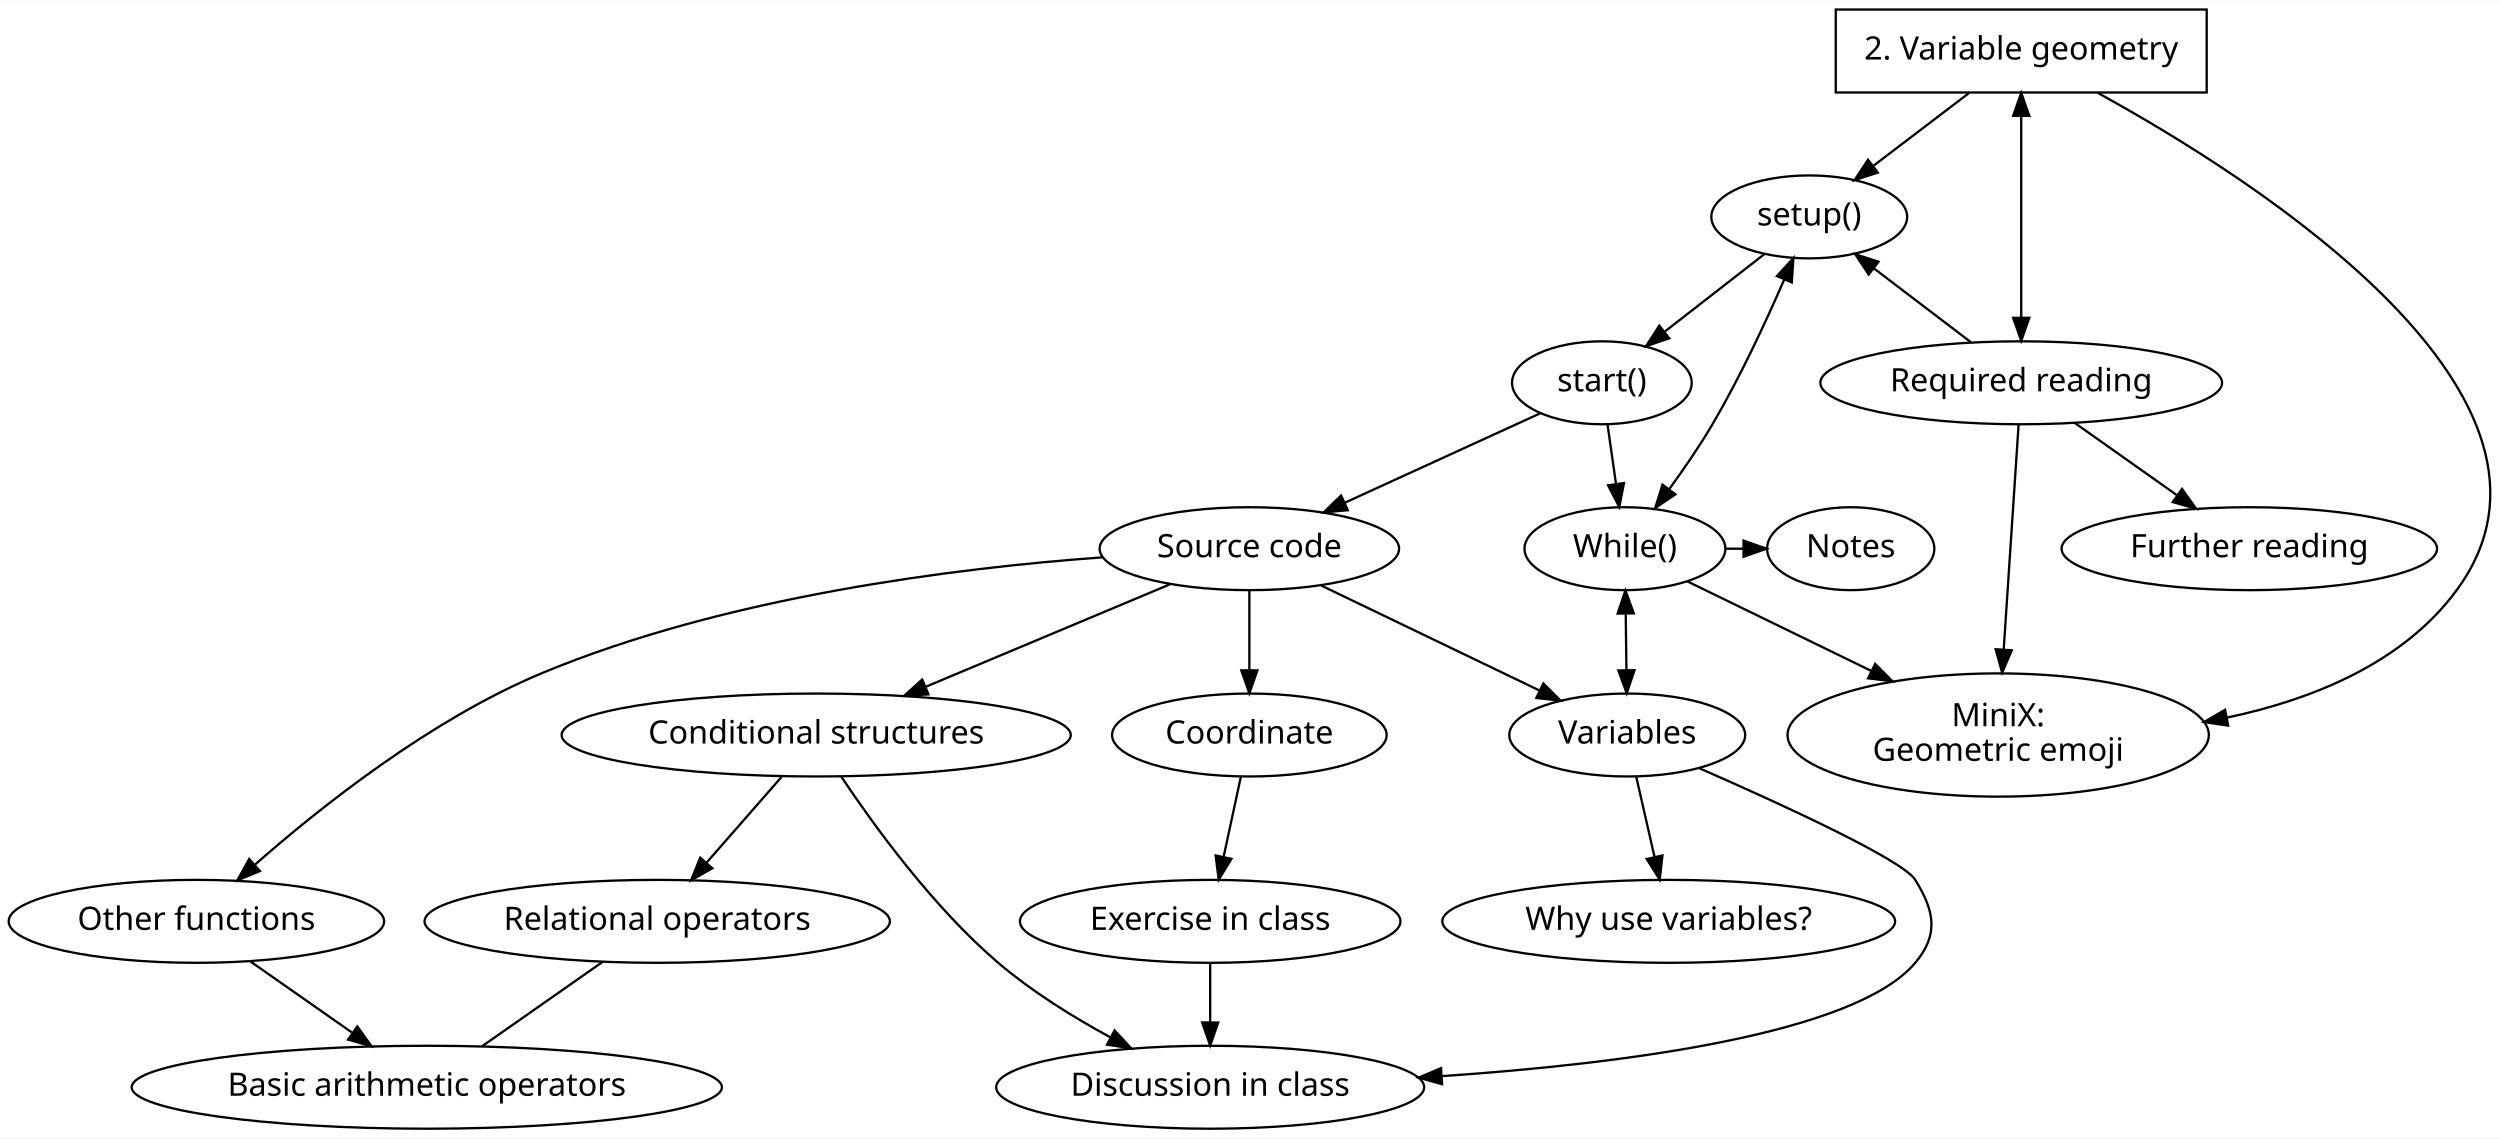
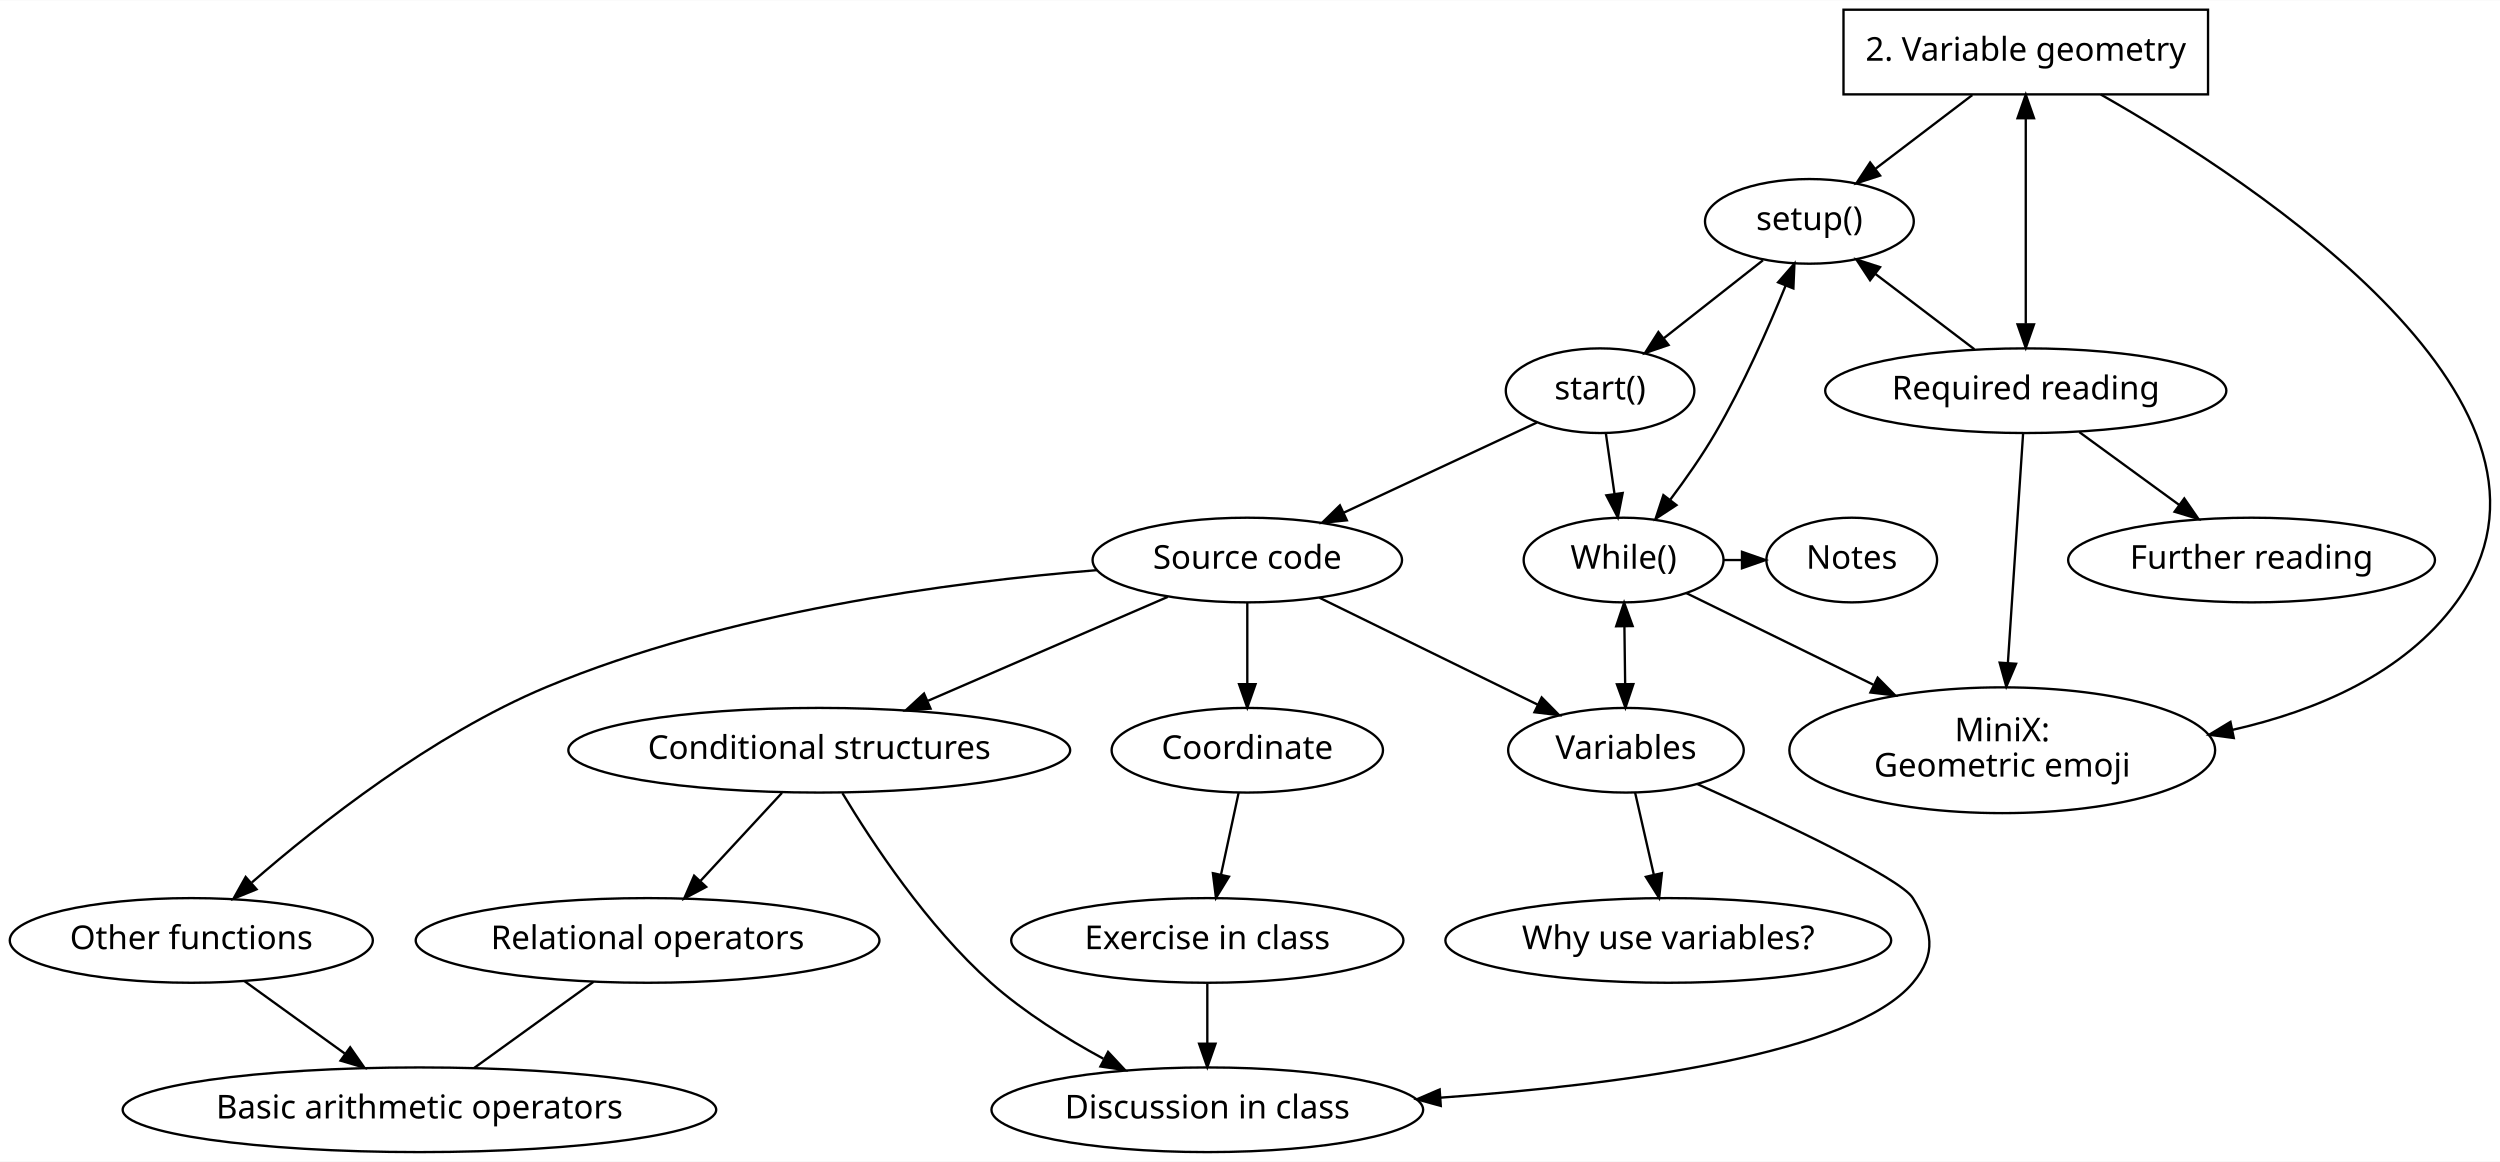
- <svg xmlns="http://www.w3.org/2000/svg" width="1085pt" height="494pt" viewBox="0.00 0.00 1085.04 493.74">
+ <svg xmlns="http://www.w3.org/2000/svg" width="1063pt" height="494pt" viewBox="0.00 0.00 1062.98 493.74">
  <g id="graph0" class="graph" transform="scale(1 1) rotate(0) translate(4 489.74)">
-     <polygon fill="white" stroke="none" points="-4,4 -4,-489.74 1081.04,-489.74 1081.04,4 -4,4" />
+     <polygon fill="white" stroke="transparent" points="-4,4 -4,-489.74 1058.98,-489.74 1058.98,4 -4,4" />
    <g id="node1" class="node">
-       <polygon fill="none" stroke="black" points="953.743,-485.74 792.743,-485.74 792.743,-449.74 953.743,-449.74 953.743,-485.74" />
-       <text text-anchor="middle" x="873.243" y="-464.04" font-family="Hershey-Noailles-help-me" font-size="14.00">2. Variable geometry</text>
+       <polygon fill="none" stroke="black" points="934.84,-485.74 779.84,-485.74 779.84,-449.74 934.84,-449.74 934.84,-485.74" />
+       <text text-anchor="middle" x="857.34" y="-464.04" font-family="Hershey-Noailles-help-me" font-size="14.00">2. Variable geometry</text>
    </g>
    <g id="node2" class="node">
-       <ellipse fill="none" stroke="black" cx="781.243" cy="-395.74" rx="42.494" ry="18" />
-       <text text-anchor="middle" x="781.243" y="-392.04" font-family="Hershey-Noailles-help-me" font-size="14.00">setup()</text>
+       <ellipse fill="none" stroke="black" cx="765.34" cy="-395.74" rx="44.39" ry="18" />
+       <text text-anchor="middle" x="765.34" y="-392.04" font-family="Hershey-Noailles-help-me" font-size="14.00">setup()</text>
    </g>
    <g id="edge6" class="edge">
-       <path fill="none" stroke="black" d="M850.501,-449.437C838.018,-439.938 822.432,-428.08 809.209,-418.019" />
-       <polygon fill="black" stroke="black" points="810.995,-414.98 800.917,-411.71 806.756,-420.551 810.995,-414.98" />
+       <path fill="none" stroke="black" d="M834.6,-449.44C822.21,-440 806.75,-428.25 793.59,-418.23" />
+       <polygon fill="black" stroke="black" points="795.4,-415.21 785.32,-411.94 791.16,-420.78 795.4,-415.21" />
    </g>
    <g id="node15" class="node">
-       <ellipse fill="none" stroke="black" cx="863.243" cy="-170.87" rx="91.434" ry="26.741" />
-       <text text-anchor="middle" x="863.243" y="-174.67" font-family="Hershey-Noailles-help-me" font-size="14.00">MiniX: </text>
-       <text text-anchor="middle" x="863.243" y="-159.67" font-family="Hershey-Noailles-help-me" font-size="14.00">Geometric emoji</text>
+       <ellipse fill="none" stroke="black" cx="847.34" cy="-170.87" rx="90.52" ry="26.74" />
+       <text text-anchor="middle" x="847.34" y="-174.67" font-family="Hershey-Noailles-help-me" font-size="14.00">MiniX: </text>
+       <text text-anchor="middle" x="847.34" y="-159.67" font-family="Hershey-Noailles-help-me" font-size="14.00">Geometric emoji</text>
    </g>
    <g id="edge1" class="edge">
-       <path fill="none" stroke="black" d="M906.32,-449.644C975.405,-411.702 1123.7,-317.207 1062.24,-233.74 1039.06,-202.249 999.971,-186.32 962.549,-178.427" />
-       <polygon fill="black" stroke="black" points="963.051,-174.96 952.569,-176.498 961.723,-181.832 963.051,-174.96" />
+       <path fill="none" stroke="black" d="M889.24,-449.67C956.27,-411.6 1100.75,-316.54 1040.34,-233.74 1018.26,-203.47 981.15,-187.68 945.34,-179.56" />
+       <polygon fill="black" stroke="black" points="945.79,-176.07 935.29,-177.46 944.37,-182.93 945.79,-176.07" />
    </g>
    <g id="node16" class="node">
-       <ellipse fill="none" stroke="black" cx="873.243" cy="-323.74" rx="87.185" ry="18" />
-       <text text-anchor="middle" x="873.243" y="-320.04" font-family="Hershey-Noailles-help-me" font-size="14.00">Required reading</text>
+       <ellipse fill="none" stroke="black" cx="857.34" cy="-323.74" rx="85.29" ry="18" />
+       <text text-anchor="middle" x="857.34" y="-320.04" font-family="Hershey-Noailles-help-me" font-size="14.00">Required reading</text>
    </g>
    <g id="edge2" class="edge">
-       <path fill="none" stroke="black" d="M873.243,-439.419C873.243,-414.339 873.243,-377.367 873.243,-352.233" />
-       <polygon fill="black" stroke="black" points="869.743,-439.612 873.243,-449.612 876.743,-439.612 869.743,-439.612" />
-       <polygon fill="black" stroke="black" points="876.743,-351.929 873.243,-341.929 869.743,-351.929 876.743,-351.929" />
+       <path fill="none" stroke="black" d="M857.34,-439.42C857.34,-414.34 857.34,-377.37 857.34,-352.23" />
+       <polygon fill="black" stroke="black" points="853.84,-439.61 857.34,-449.61 860.84,-439.61 853.84,-439.61" />
+       <polygon fill="black" stroke="black" points="860.84,-351.93 857.34,-341.93 853.84,-351.93 860.84,-351.93" />
    </g>
    <g id="node3" class="node">
-       <ellipse fill="none" stroke="black" cx="691.243" cy="-323.74" rx="38.993" ry="18" />
-       <text text-anchor="middle" x="691.243" y="-320.04" font-family="Hershey-Noailles-help-me" font-size="14.00">start()</text>
+       <ellipse fill="none" stroke="black" cx="676.34" cy="-323.74" rx="40.09" ry="18" />
+       <text text-anchor="middle" x="676.34" y="-320.04" font-family="Hershey-Noailles-help-me" font-size="14.00">start()</text>
    </g>
    <g id="edge7" class="edge">
-       <path fill="none" stroke="black" d="M761.714,-379.551C749.127,-369.761 732.576,-356.888 718.677,-346.077" />
-       <polygon fill="black" stroke="black" points="720.466,-343.036 710.424,-339.659 716.169,-348.561 720.466,-343.036" />
+       <path fill="none" stroke="black" d="M745.59,-379.2C733.21,-369.47 717.08,-356.78 703.5,-346.1" />
+       <polygon fill="black" stroke="black" points="705.45,-343.18 695.43,-339.75 701.13,-348.68 705.45,-343.18" />
    </g>
    <g id="node14" class="node">
-       <ellipse fill="none" stroke="black" cx="701.243" cy="-251.74" rx="43.592" ry="18" />
-       <text text-anchor="middle" x="701.243" y="-248.04" font-family="Hershey-Noailles-help-me" font-size="14.00">While()</text>
+       <ellipse fill="none" stroke="black" cx="686.34" cy="-251.74" rx="42.49" ry="18" />
+       <text text-anchor="middle" x="686.34" y="-248.04" font-family="Hershey-Noailles-help-me" font-size="14.00">While()</text>
    </g>
    <g id="edge3" class="edge">
-       <path fill="none" stroke="black" d="M770.379,-368.547C762.525,-350.472 751.225,-326.121 739.243,-305.74 733.648,-296.224 726.803,-286.268 720.471,-277.589" />
-       <polygon fill="black" stroke="black" points="767.22,-370.06 774.371,-377.877 773.655,-367.307 767.22,-370.06" />
-       <polygon fill="black" stroke="black" points="723.154,-275.331 714.376,-269.398 717.538,-279.51 723.154,-275.331" />
+       <path fill="none" stroke="black" d="M755.25,-368.46C747.89,-350.35 737.16,-325.98 725.34,-305.74 719.73,-296.12 712.73,-286.14 706.22,-277.47" />
+       <polygon fill="black" stroke="black" points="752.03,-369.82 758.98,-377.81 758.53,-367.23 752.03,-369.82" />
+       <polygon fill="black" stroke="black" points="708.81,-275.1 699.94,-269.3 703.26,-279.36 708.81,-275.1" />
    </g>
    <g id="node4" class="node">
-       <ellipse fill="none" stroke="black" cx="538.243" cy="-251.74" rx="64.989" ry="18" />
-       <text text-anchor="middle" x="538.243" y="-248.04" font-family="Hershey-Noailles-help-me" font-size="14.00">Source code</text>
+       <ellipse fill="none" stroke="black" cx="526.34" cy="-251.74" rx="65.79" ry="18" />
+       <text text-anchor="middle" x="526.34" y="-248.04" font-family="Hershey-Noailles-help-me" font-size="14.00">Source code</text>
    </g>
    <g id="edge8" class="edge">
-       <path fill="none" stroke="black" d="M664.592,-310.547C641.157,-299.825 606.666,-284.045 579.64,-271.68" />
-       <polygon fill="black" stroke="black" points="580.971,-268.44 570.422,-267.462 578.059,-274.806 580.971,-268.44" />
+       <path fill="none" stroke="black" d="M649.53,-310.23C626.71,-299.58 593.58,-284.12 567.42,-271.91" />
+       <polygon fill="black" stroke="black" points="568.67,-268.63 558.13,-267.57 565.71,-274.98 568.67,-268.63" />
    </g>
    <g id="edge20" class="edge">
-       <path fill="none" stroke="black" d="M693.715,-305.437C694.817,-297.723 696.141,-288.453 697.37,-279.853" />
-       <polygon fill="black" stroke="black" points="700.85,-280.239 698.799,-269.844 693.92,-279.249 700.85,-280.239" />
+       <path fill="none" stroke="black" d="M678.82,-305.44C679.92,-297.72 681.24,-288.45 682.47,-279.85" />
+       <polygon fill="black" stroke="black" points="685.95,-280.24 683.9,-269.84 679.02,-279.25 685.95,-280.24" />
    </g>
    <g id="node5" class="node">
-       <ellipse fill="none" stroke="black" cx="538.243" cy="-170.87" rx="59.59" ry="18" />
-       <text text-anchor="middle" x="538.243" y="-167.17" font-family="Hershey-Noailles-help-me" font-size="14.00">Coordinate</text>
+       <ellipse fill="none" stroke="black" cx="526.34" cy="-170.87" rx="57.69" ry="18" />
+       <text text-anchor="middle" x="526.34" y="-167.17" font-family="Hershey-Noailles-help-me" font-size="14.00">Coordinate</text>
    </g>
    <g id="edge9" class="edge">
-       <path fill="none" stroke="black" d="M538.243,-233.626C538.243,-223.601 538.243,-210.706 538.243,-199.295" />
-       <polygon fill="black" stroke="black" points="541.743,-198.95 538.243,-188.95 534.743,-198.95 541.743,-198.95" />
+       <path fill="none" stroke="black" d="M526.34,-233.63C526.34,-223.6 526.34,-210.71 526.34,-199.29" />
+       <polygon fill="black" stroke="black" points="529.84,-198.95 526.34,-188.95 522.84,-198.95 529.84,-198.95" />
    </g>
    <g id="node7" class="node">
-       <ellipse fill="none" stroke="black" cx="702.243" cy="-170.87" rx="51.191" ry="18" />
-       <text text-anchor="middle" x="702.243" y="-167.17" font-family="Hershey-Noailles-help-me" font-size="14.00">Variables</text>
+       <ellipse fill="none" stroke="black" cx="687.34" cy="-170.87" rx="50.09" ry="18" />
+       <text text-anchor="middle" x="687.34" y="-167.17" font-family="Hershey-Noailles-help-me" font-size="14.00">Variables</text>
    </g>
    <g id="edge11" class="edge">
-       <path fill="none" stroke="black" d="M569.476,-235.72C596.362,-222.79 635.252,-204.087 663.998,-190.263" />
-       <polygon fill="black" stroke="black" points="665.83,-193.265 673.325,-185.777 662.796,-186.957 665.83,-193.265" />
+       <path fill="none" stroke="black" d="M557,-235.72C583.4,-222.79 621.58,-204.09 649.8,-190.26" />
+       <polygon fill="black" stroke="black" points="651.51,-193.32 658.95,-185.78 648.43,-187.03 651.51,-193.32" />
    </g>
    <g id="node9" class="node">
-       <ellipse fill="none" stroke="black" cx="81.243" cy="-90" rx="81.486" ry="18" />
-       <text text-anchor="middle" x="81.243" y="-86.3" font-family="Hershey-Noailles-help-me" font-size="14.00">Other functions</text>
+       <ellipse fill="none" stroke="black" cx="77.34" cy="-90" rx="77.19" ry="18" />
+       <text text-anchor="middle" x="77.34" y="-86.3" font-family="Hershey-Noailles-help-me" font-size="14.00">Other functions</text>
    </g>
    <g id="edge13" class="edge">
-       <path fill="none" stroke="black" d="M474.509,-247.988C410.766,-243.363 311.003,-230.966 231.243,-197.74 182.906,-177.604 135.005,-139.526 106.777,-114.716" />
-       <polygon fill="black" stroke="black" points="108.804,-111.834 99.012,-107.787 104.143,-117.057 108.804,-111.834" />
+       <path fill="none" stroke="black" d="M462.45,-247.45C400.51,-242.43 304.95,-229.74 228.34,-197.74 179.81,-177.47 131.56,-139.43 103.1,-114.66" />
+       <polygon fill="black" stroke="black" points="105.08,-111.74 95.27,-107.75 100.45,-116.99 105.08,-111.74" />
    </g>
    <g id="node11" class="node">
-       <ellipse fill="none" stroke="black" cx="350.243" cy="-170.87" rx="110.48" ry="18" />
-       <text text-anchor="middle" x="350.243" y="-167.17" font-family="Hershey-Noailles-help-me" font-size="14.00">Conditional structures</text>
+       <ellipse fill="none" stroke="black" cx="344.34" cy="-170.87" rx="106.68" ry="18" />
+       <text text-anchor="middle" x="344.34" y="-167.17" font-family="Hershey-Noailles-help-me" font-size="14.00">Conditional structures</text>
    </g>
    <g id="edge15" class="edge">
-       <path fill="none" stroke="black" d="M503.761,-236.274C474.045,-223.808 430.848,-205.686 397.841,-191.838" />
-       <polygon fill="black" stroke="black" points="398.962,-188.513 388.386,-187.872 396.254,-194.968 398.962,-188.513" />
+       <path fill="none" stroke="black" d="M492.54,-236.09C463.84,-223.66 422.39,-205.69 390.62,-191.92" />
+       <polygon fill="black" stroke="black" points="391.66,-188.56 381.09,-187.8 388.88,-194.98 391.66,-188.56" />
    </g>
    <g id="node6" class="node">
-       <ellipse fill="none" stroke="black" cx="521.243" cy="-90" rx="82.585" ry="18" />
-       <text text-anchor="middle" x="521.243" y="-86.3" font-family="Hershey-Noailles-help-me" font-size="14.00">Exercise in class</text>
+       <ellipse fill="none" stroke="black" cx="509.34" cy="-90" rx="83.39" ry="18" />
+       <text text-anchor="middle" x="509.34" y="-86.3" font-family="Hershey-Noailles-help-me" font-size="14.00">Exercise in class</text>
    </g>
    <g id="edge10" class="edge">
-       <path fill="none" stroke="black" d="M534.554,-152.756C532.371,-142.628 529.556,-129.57 527.078,-118.072" />
-       <polygon fill="black" stroke="black" points="530.453,-117.118 524.924,-108.08 523.61,-118.593 530.453,-117.118" />
+       <path fill="none" stroke="black" d="M522.65,-152.76C520.47,-142.63 517.66,-129.57 515.18,-118.07" />
+       <polygon fill="black" stroke="black" points="518.55,-117.12 513.02,-108.08 511.71,-118.59 518.55,-117.12" />
    </g>
    <g id="node13" class="node">
-       <ellipse fill="none" stroke="black" cx="521.243" cy="-18" rx="92.883" ry="18" />
-       <text text-anchor="middle" x="521.243" y="-14.3" font-family="Hershey-Noailles-help-me" font-size="14.00">Discussion in class</text>
+       <ellipse fill="none" stroke="black" cx="509.34" cy="-18" rx="91.78" ry="18" />
+       <text text-anchor="middle" x="509.34" y="-14.3" font-family="Hershey-Noailles-help-me" font-size="14.00">Discussion in class</text>
    </g>
    <g id="edge17" class="edge">
-       <path fill="none" stroke="black" d="M521.243,-71.697C521.243,-63.983 521.243,-54.712 521.243,-46.112" />
-       <polygon fill="black" stroke="black" points="524.743,-46.104 521.243,-36.104 517.743,-46.104 524.743,-46.104" />
+       <path fill="none" stroke="black" d="M509.34,-71.7C509.34,-63.98 509.34,-54.71 509.34,-46.11" />
+       <polygon fill="black" stroke="black" points="512.84,-46.1 509.34,-36.1 505.84,-46.1 512.84,-46.1" />
    </g>
    <g id="node8" class="node">
-       <ellipse fill="none" stroke="black" cx="720.243" cy="-90" rx="98.283" ry="18" />
-       <text text-anchor="middle" x="720.243" y="-86.3" font-family="Hershey-Noailles-help-me" font-size="14.00">Why use variables?</text>
+       <ellipse fill="none" stroke="black" cx="705.34" cy="-90" rx="94.78" ry="18" />
+       <text text-anchor="middle" x="705.34" y="-86.3" font-family="Hershey-Noailles-help-me" font-size="14.00">Why use variables?</text>
    </g>
    <g id="edge12" class="edge">
-       <path fill="none" stroke="black" d="M706.149,-152.756C708.46,-142.628 711.44,-129.57 714.064,-118.072" />
-       <polygon fill="black" stroke="black" points="717.532,-118.608 716.345,-108.08 710.707,-117.051 717.532,-118.608" />
+       <path fill="none" stroke="black" d="M691.25,-152.76C693.56,-142.63 696.54,-129.57 699.16,-118.07" />
+       <polygon fill="black" stroke="black" points="702.63,-118.61 701.45,-108.08 695.81,-117.05 702.63,-118.61" />
    </g>
    <g id="edge18" class="edge">
-       <path fill="none" stroke="black" d="M733.559,-156.438C768.787,-141.014 821.831,-116.717 827.243,-108 835.682,-94.407 837.546,-84.241 827.243,-72 801.189,-41.046 700.514,-28.17 621.665,-22.814" />
-       <polygon fill="black" stroke="black" points="621.881,-19.321 611.675,-22.168 621.428,-26.306 621.881,-19.321" />
+       <path fill="none" stroke="black" d="M717.61,-156.53C751.99,-141.06 804.06,-116.6 809.34,-108 817.72,-94.37 819.63,-84.26 809.34,-72 783.93,-41.7 685.84,-28.72 608.66,-23.16" />
+       <polygon fill="black" stroke="black" points="608.61,-19.64 598.4,-22.45 608.13,-26.63 608.61,-19.64" />
    </g>
    <g id="node10" class="node">
-       <ellipse fill="none" stroke="black" cx="181.243" cy="-18" rx="128.077" ry="18" />
-       <text text-anchor="middle" x="181.243" y="-14.3" font-family="Hershey-Noailles-help-me" font-size="14.00">Basic arithmetic operators</text>
+       <ellipse fill="none" stroke="black" cx="174.34" cy="-18" rx="126.18" ry="18" />
+       <text text-anchor="middle" x="174.34" y="-14.3" font-family="Hershey-Noailles-help-me" font-size="14.00">Basic arithmetic operators</text>
    </g>
    <g id="edge14" class="edge">
-       <path fill="none" stroke="black" d="M104.688,-72.588C117.787,-63.419 134.312,-51.852 148.653,-41.813" />
-       <polygon fill="black" stroke="black" points="151.064,-44.397 157.25,-35.795 147.05,-38.663 151.064,-44.397" />
+       <path fill="none" stroke="black" d="M99.84,-72.76C112.54,-63.6 128.62,-52 142.58,-41.92" />
+       <polygon fill="black" stroke="black" points="144.89,-44.57 150.95,-35.88 140.8,-38.89 144.89,-44.57" />
    </g>
    <g id="node12" class="node">
-       <ellipse fill="none" stroke="black" cx="281.243" cy="-90" rx="100.983" ry="18" />
-       <text text-anchor="middle" x="281.243" y="-86.3" font-family="Hershey-Noailles-help-me" font-size="14.00">Relational operators</text>
+       <ellipse fill="none" stroke="black" cx="271.34" cy="-90" rx="98.58" ry="18" />
+       <text text-anchor="middle" x="271.34" y="-86.3" font-family="Hershey-Noailles-help-me" font-size="14.00">Relational operators</text>
    </g>
    <g id="edge16" class="edge">
-       <path fill="none" stroke="black" d="M335.271,-152.756C325.712,-141.83 313.171,-127.495 302.577,-115.386" />
-       <polygon fill="black" stroke="black" points="305.167,-113.031 295.949,-107.809 299.899,-117.64 305.167,-113.031" />
+       <path fill="none" stroke="black" d="M328.5,-152.76C318.39,-141.83 305.12,-127.49 293.91,-115.39" />
+       <polygon fill="black" stroke="black" points="296.26,-112.77 286.9,-107.81 291.13,-117.53 296.26,-112.77" />
    </g>
    <g id="edge19" class="edge">
-       <path fill="none" stroke="black" d="M361.199,-152.689C375.144,-131.777 400.857,-96.259 429.243,-72 443.768,-59.587 461.614,-48.536 477.71,-39.781" />
-       <polygon fill="black" stroke="black" points="479.742,-42.666 486.946,-34.898 476.47,-36.477 479.742,-42.666" />
+       <path fill="none" stroke="black" d="M354.18,-152.63C366.78,-131.65 390.24,-96.07 417.34,-72 431.51,-59.41 449.14,-48.39 465.16,-39.7" />
+       <polygon fill="black" stroke="black" points="467.15,-42.61 474.38,-34.86 463.89,-36.41 467.15,-42.61" />
    </g>
    <g id="edge5" class="edge">
-       <path fill="none" stroke="black" d="M257.544,-72.411C241.719,-61.333 220.979,-46.816 205.118,-35.712" />
+       <path fill="none" stroke="black" d="M248.36,-72.41C233,-61.33 212.89,-46.82 197.5,-35.71" />
    </g>
    <g id="edge4" class="edge">
-       <path fill="none" stroke="black" d="M701.591,-223.277C701.69,-215.43 701.799,-206.883 701.898,-199.052" />
-       <polygon fill="black" stroke="black" points="698.087,-223.583 701.46,-233.626 705.086,-223.672 698.087,-223.583" />
-       <polygon fill="black" stroke="black" points="705.399,-198.994 702.026,-188.95 698.4,-198.905 705.399,-198.994" />
+       <path fill="none" stroke="black" d="M686.69,-223.28C686.79,-215.43 686.9,-206.88 687,-199.05" />
+       <polygon fill="black" stroke="black" points="683.19,-223.58 686.56,-233.63 690.19,-223.67 683.19,-223.58" />
+       <polygon fill="black" stroke="black" points="690.5,-198.99 687.13,-188.95 683.5,-198.91 690.5,-198.99" />
    </g>
    <g id="edge22" class="edge">
-       <path fill="none" stroke="black" d="M728.358,-237.539C750.032,-226.987 781.127,-211.848 808,-198.765" />
-       <polygon fill="black" stroke="black" points="809.848,-201.758 817.307,-194.234 806.784,-195.465 809.848,-201.758" />
+       <path fill="none" stroke="black" d="M712.93,-237.72C734.5,-227.15 765.63,-211.9 792.5,-198.74" />
+       <polygon fill="black" stroke="black" points="794.36,-201.72 801.81,-194.18 791.29,-195.43 794.36,-201.72" />
    </g>
    <g id="node18" class="node">
-       <ellipse fill="none" stroke="black" cx="799.243" cy="-251.74" rx="36.294" ry="18" />
-       <text text-anchor="middle" x="799.243" y="-248.04" font-family="Hershey-Noailles-help-me" font-size="14.00">Notes</text>
+       <ellipse fill="none" stroke="black" cx="783.34" cy="-251.74" rx="36.29" ry="18" />
+       <text text-anchor="middle" x="783.34" y="-248.04" font-family="Hershey-Noailles-help-me" font-size="14.00">Notes</text>
    </g>
    <g id="edge21" class="edge">
-       <path fill="none" stroke="black" d="M744.883,-251.74C747.485,-251.74 750.086,-251.74 752.687,-251.74" />
-       <polygon fill="black" stroke="black" points="752.72,-255.24 762.72,-251.74 752.72,-248.24 752.72,-255.24" />
+       <path fill="none" stroke="black" d="M728.78,-251.74C731.39,-251.74 734,-251.74 736.61,-251.74" />
+       <polygon fill="black" stroke="black" points="736.68,-255.24 746.68,-251.74 736.68,-248.24 736.68,-255.24" />
    </g>
    <g id="edge24" class="edge">
-       <path fill="none" stroke="black" d="M851.389,-341.368C838.777,-350.964 822.786,-363.131 809.258,-373.424" />
-       <polygon fill="black" stroke="black" points="807.044,-370.71 801.205,-379.551 811.283,-376.281 807.044,-370.71" />
+       <path fill="none" stroke="black" d="M835.49,-341.37C822.88,-350.96 806.89,-363.13 793.36,-373.42" />
+       <polygon fill="black" stroke="black" points="791.14,-370.71 785.31,-379.55 795.38,-376.28 791.14,-370.71" />
    </g>
    <g id="edge23" class="edge">
-       <path fill="none" stroke="black" d="M872.115,-305.727C870.55,-282.117 867.681,-238.835 865.629,-207.876" />
-       <polygon fill="black" stroke="black" points="869.122,-207.643 864.968,-197.896 862.137,-208.106 869.122,-207.643" />
+       <path fill="none" stroke="black" d="M856.22,-305.73C854.65,-282.12 851.78,-238.83 849.73,-207.88" />
+       <polygon fill="black" stroke="black" points="853.22,-207.64 849.07,-197.9 846.24,-208.11 853.22,-207.64" />
    </g>
    <g id="node17" class="node">
-       <ellipse fill="none" stroke="black" cx="972.243" cy="-251.74" rx="81.486" ry="18" />
-       <text text-anchor="middle" x="972.243" y="-248.04" font-family="Hershey-Noailles-help-me" font-size="14.00">Further reading</text>
+       <ellipse fill="none" stroke="black" cx="953.34" cy="-251.74" rx="77.99" ry="18" />
+       <text text-anchor="middle" x="953.34" y="-248.04" font-family="Hershey-Noailles-help-me" font-size="14.00">Further reading</text>
    </g>
    <g id="edge25" class="edge">
-       <path fill="none" stroke="black" d="M896.454,-306.328C909.735,-296.937 926.574,-285.031 941.004,-274.828" />
-       <polygon fill="black" stroke="black" points="943.033,-277.68 949.177,-269.049 938.991,-271.965 943.033,-277.68" />
+       <path fill="none" stroke="black" d="M880.09,-306.15C892.77,-296.91 908.72,-285.28 922.5,-275.23" />
+       <polygon fill="black" stroke="black" points="924.74,-277.93 930.76,-269.21 920.61,-272.27 924.74,-277.93" />
    </g>
  </g>
</svg>
